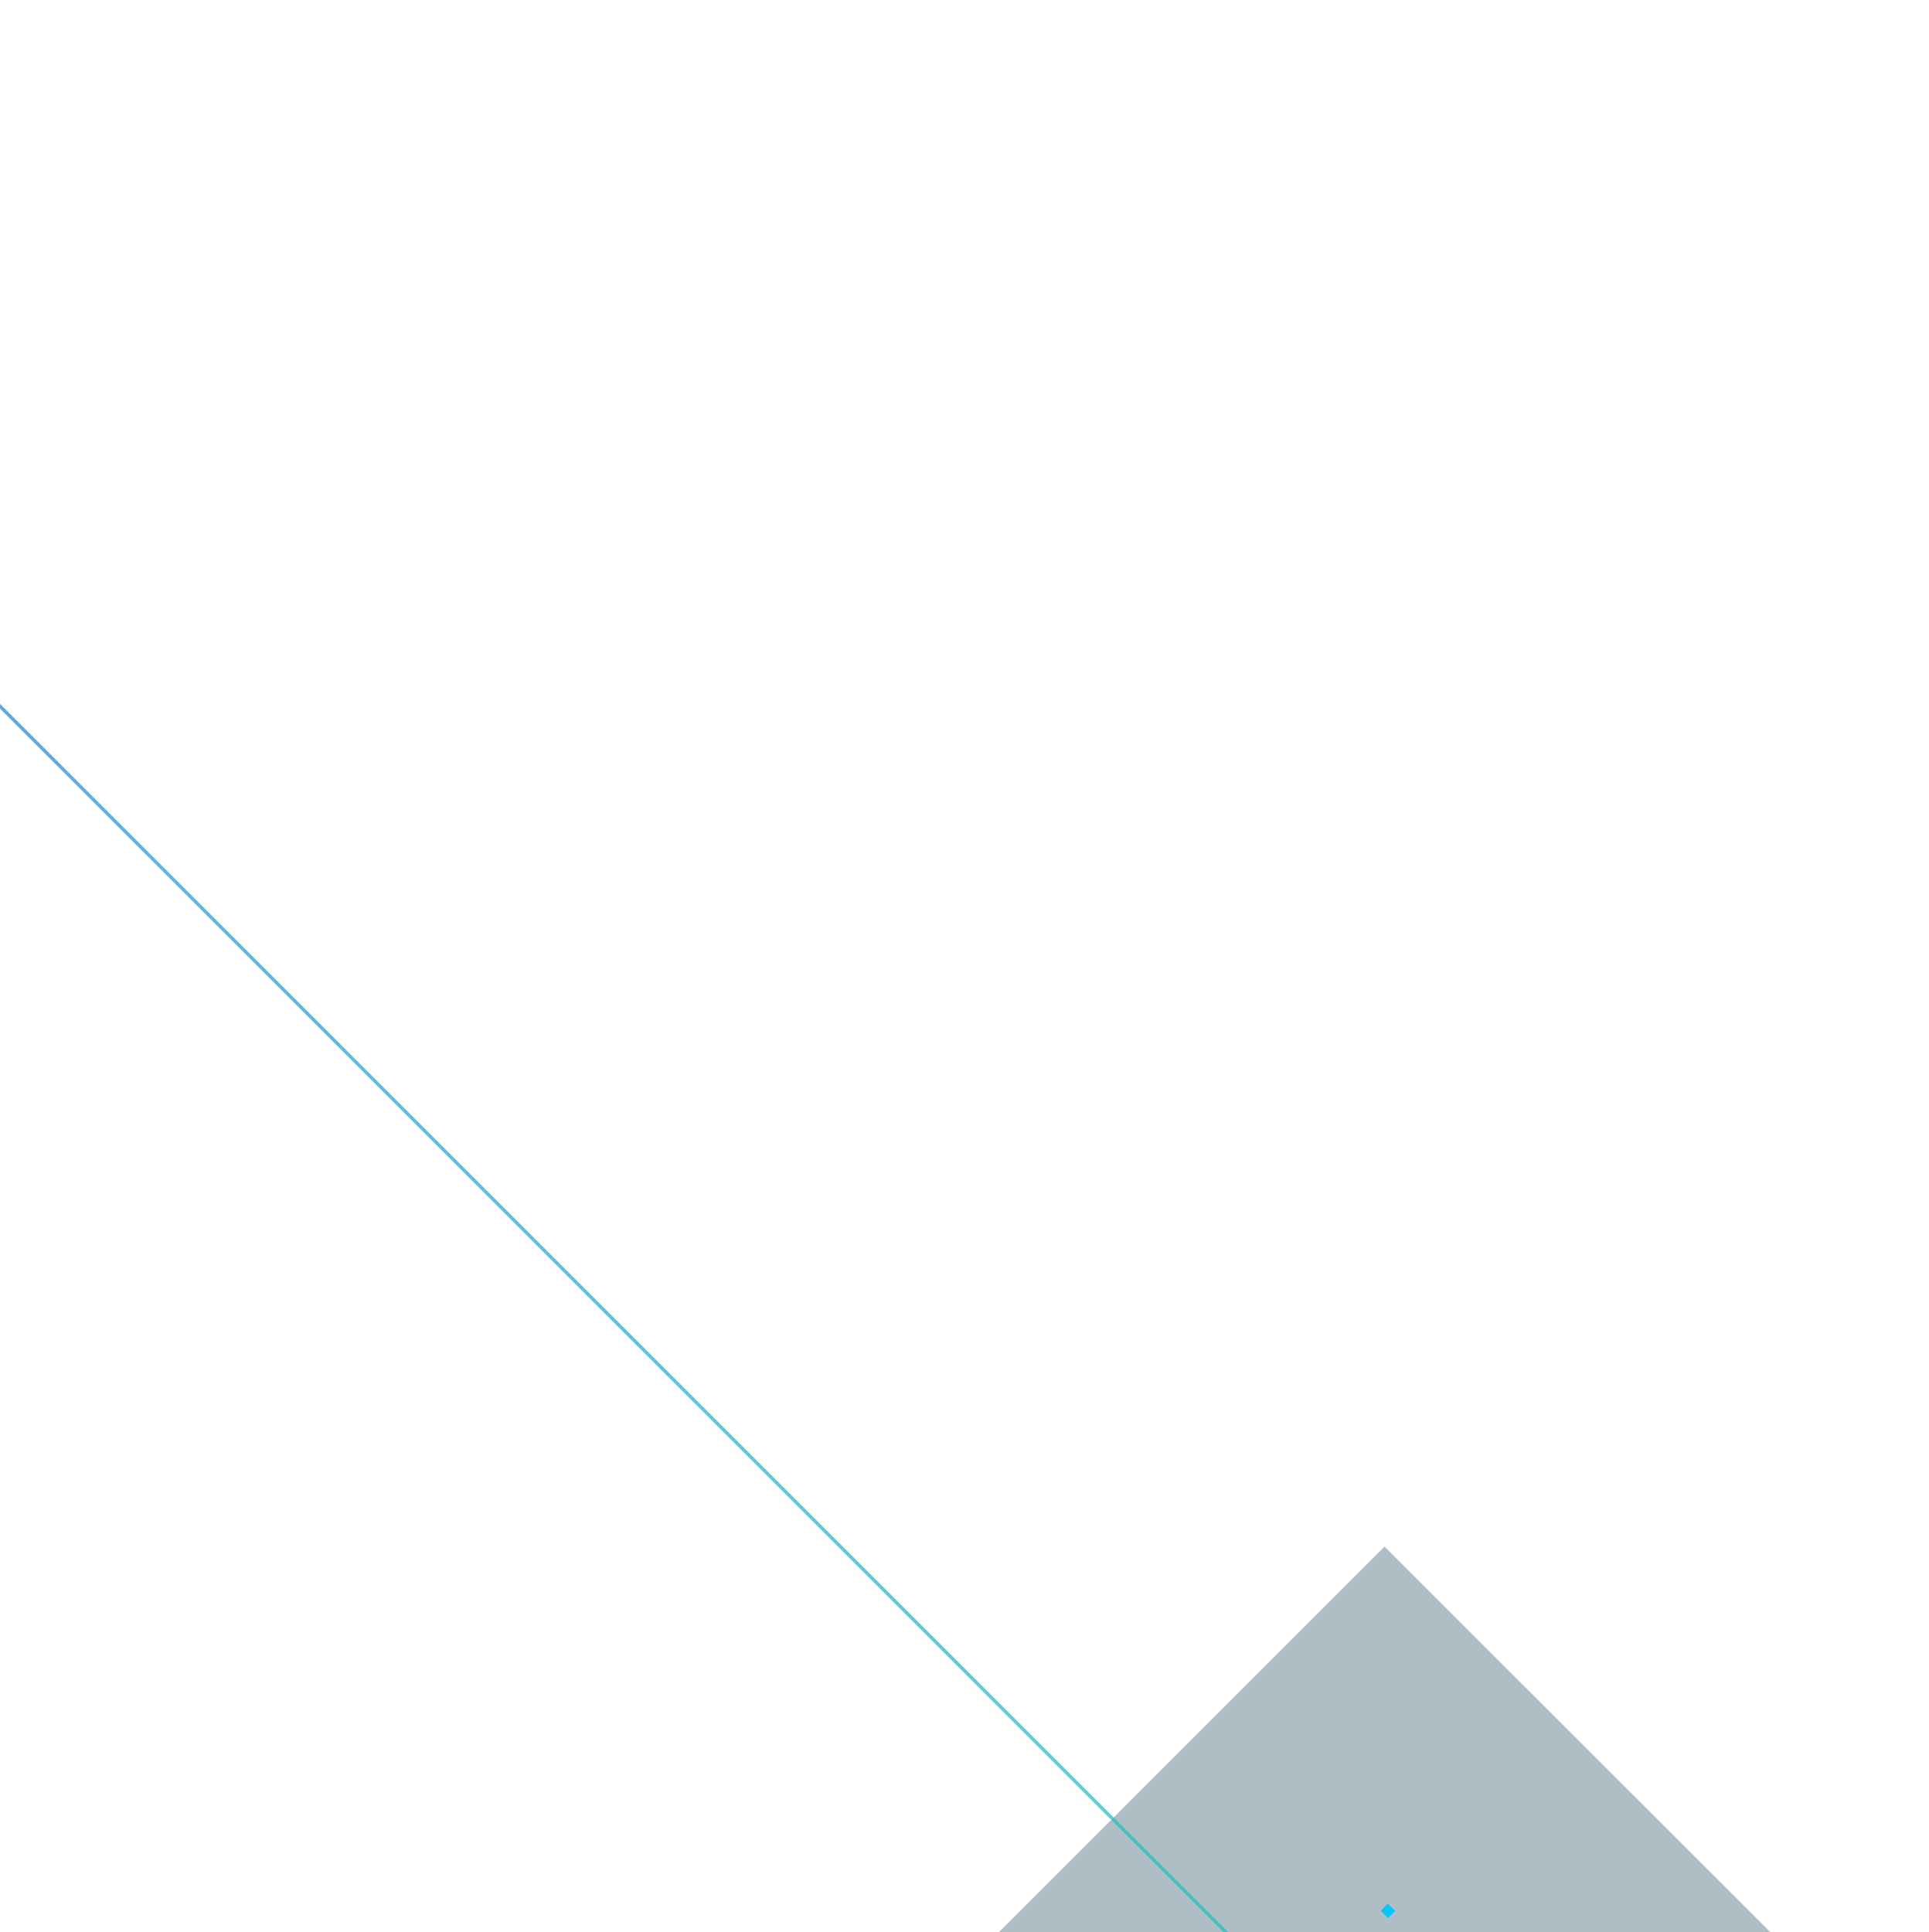
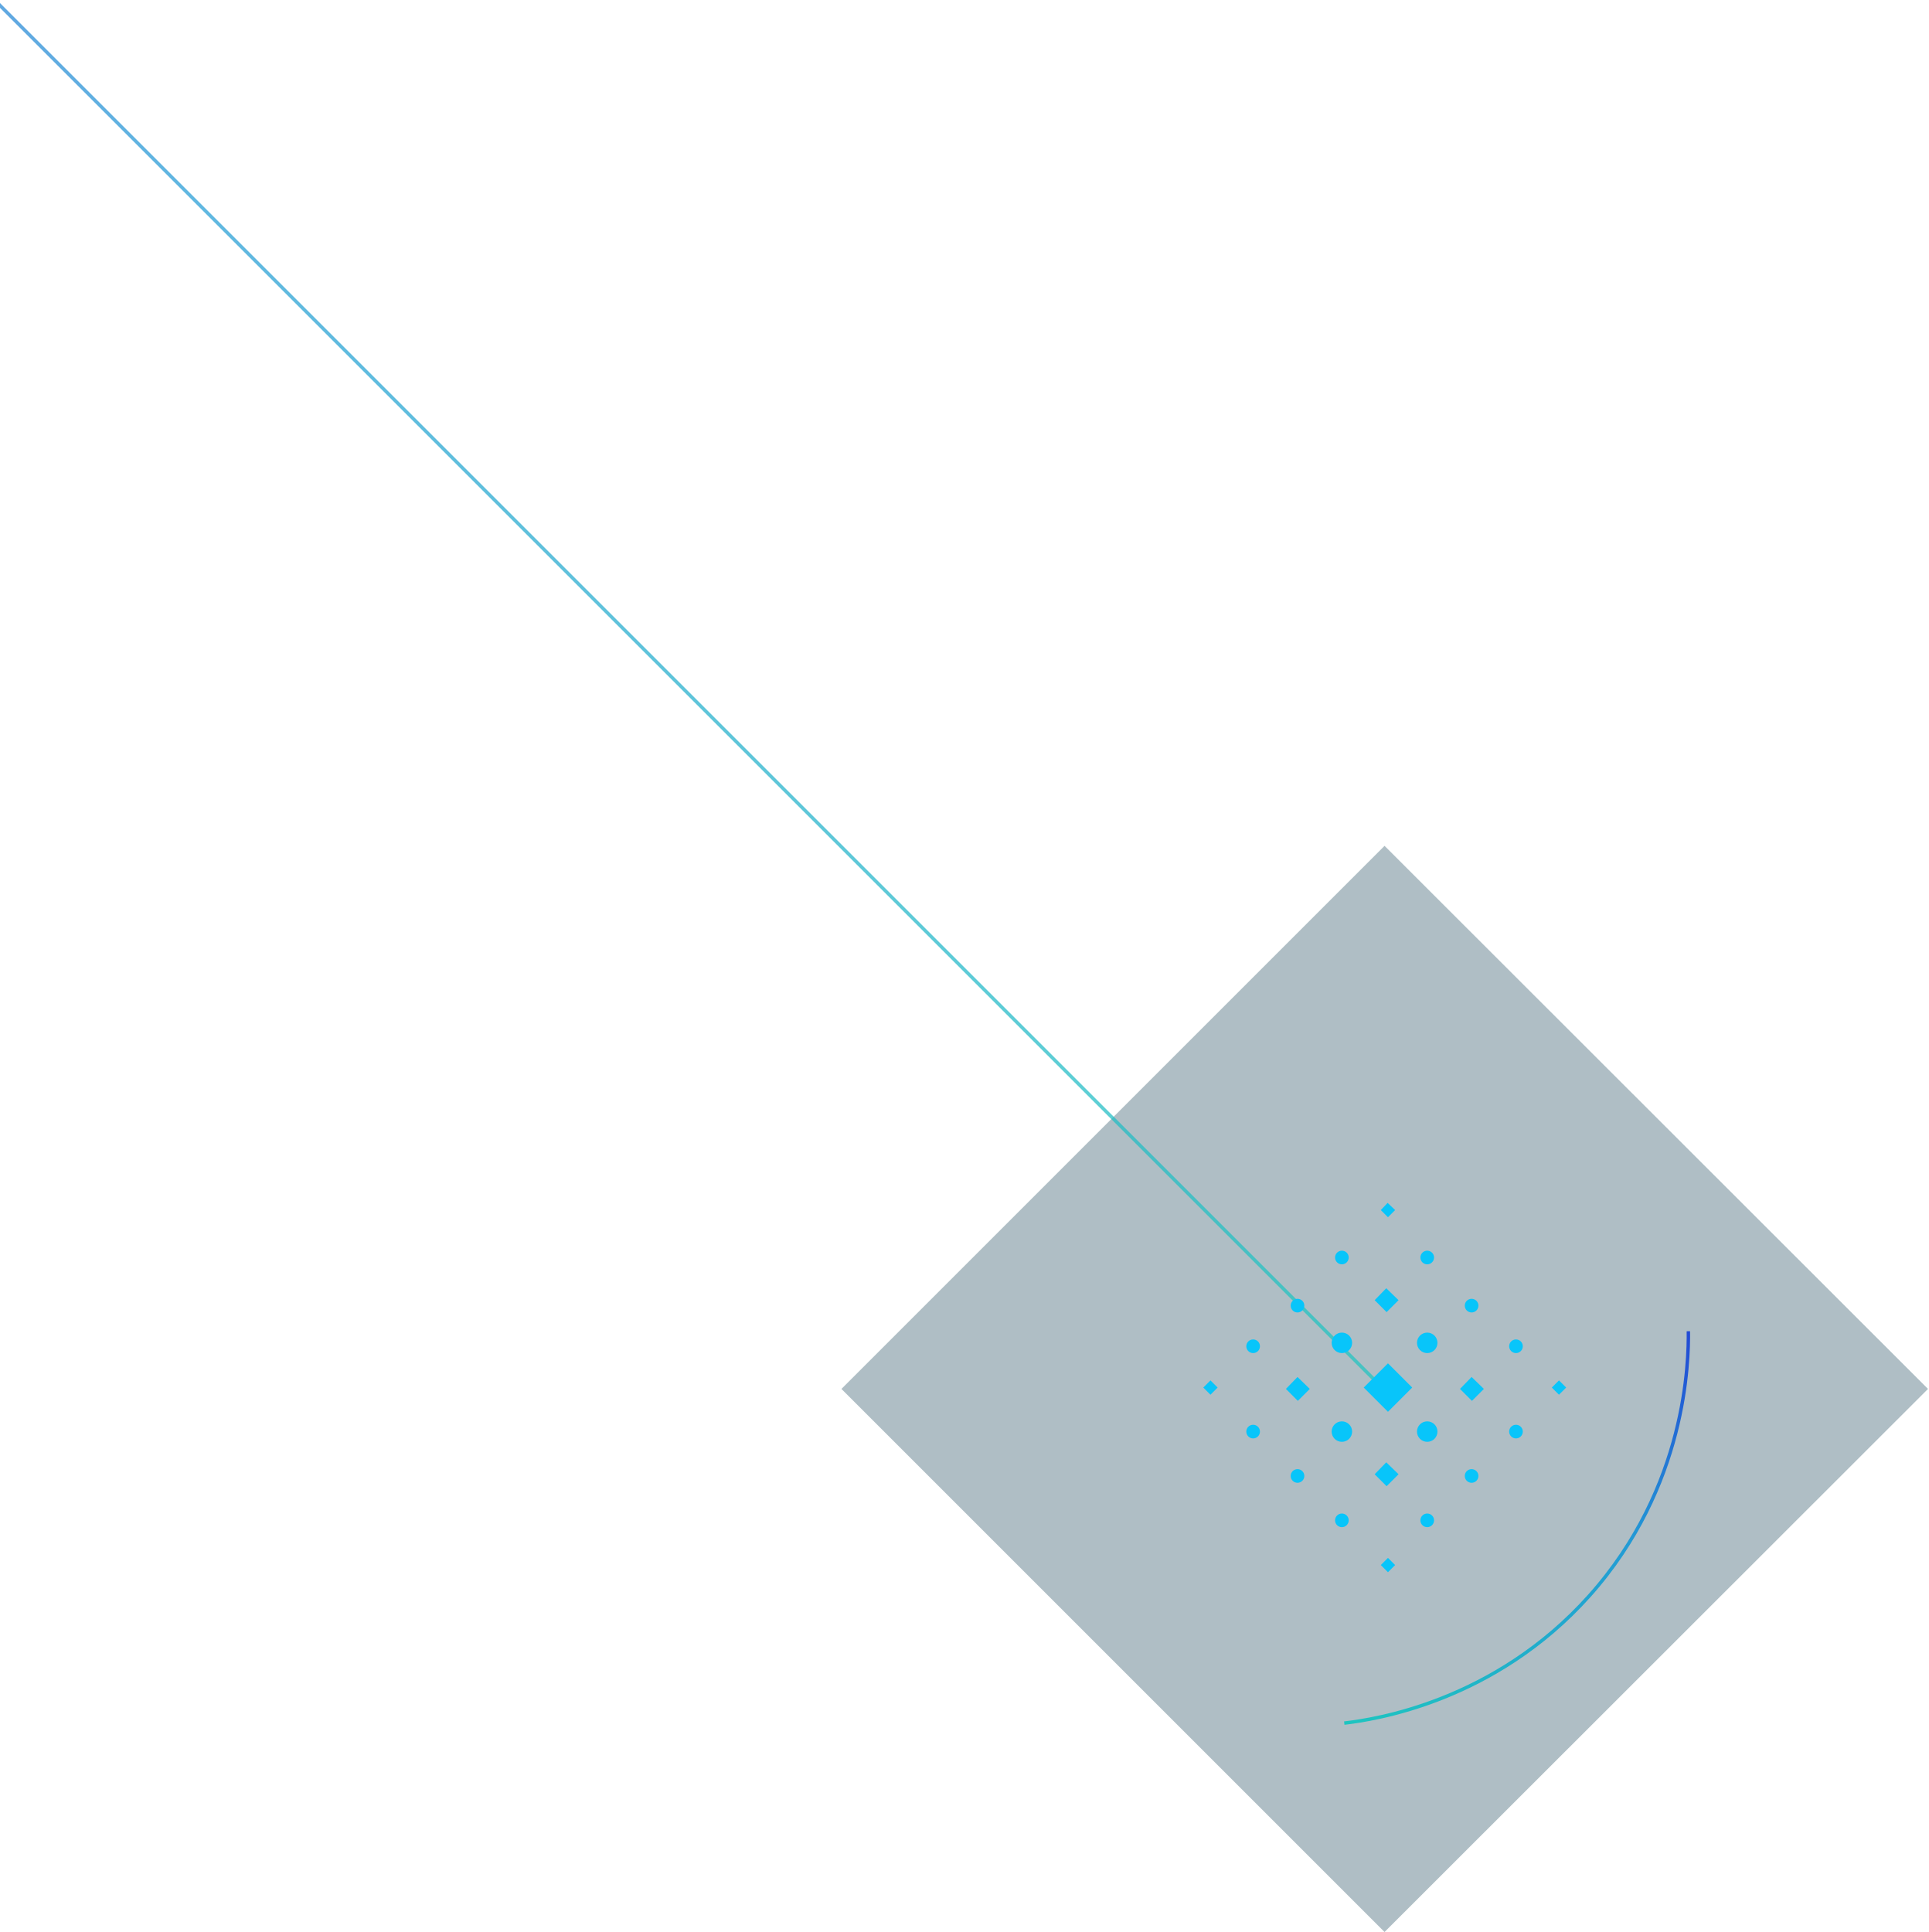
<svg xmlns="http://www.w3.org/2000/svg" version="1.1" id="Layer_1" x="0px" y="0px" viewBox="0 0 565 566" style="enable-background:new 0 0 565 566;" xml:space="preserve">
  <style type="text/css">
	.st0{opacity:0.367;fill-rule:evenodd;clip-rule:evenodd;fill:#234E5F;enable-background:new    ;}
	.st1{opacity:0.721;fill:none;stroke:url(#SVGID_1_);enable-background:new    ;}
	.st2{fill-rule:evenodd;clip-rule:evenodd;fill:#08C5FA;}
- 	.st3{fill:none;stroke:url(#SVGID_00000180353221395787300980000007090692719728389561_);stroke-miterlimit:10;}
+ 	.st3{fill:none;stroke:url(#SVGID_00000153683860686042489650000008491813147704078483_);stroke-miterlimit:10;}
</style>
  <g>
-     <path class="st0" d="M564.8,612.2L405.6,771.3L246.5,612.2l159.1-159.1L564.8,612.2z" />
-     <linearGradient id="SVGID_1_" gradientUnits="userSpaceOnUse" x1="-798.766" y1="-0.394" x2="-799.644" y2="-1.286" gradientTransform="matrix(-612.028 -1.200512e-05 1.200512e-05 -612.028 -489016.75 -187.4518)">
+     <path class="st0" d="M564.8,406.9L405.6,566L246.5,406.9l159.1-159.1L564.8,406.9z" />
+     <linearGradient id="SVGID_1_" gradientUnits="userSpaceOnUse" x1="-1199.42" y1="668.222" x2="-1200.298" y2="669.114" gradientTransform="matrix(-612.028 -1.200512e-05 -1.200512e-05 612.028 -734227.938 -409122.156)">
      <stop offset="0" style="stop-color:#224AD5" />
      <stop offset="0.38" style="stop-color:#229BD5" />
      <stop offset="1" style="stop-color:#1EC5C0" />
    </linearGradient>
-     <path class="st1" d="M-206.4,0.5l612,612" />
+     <path class="st1" d="M-206.4-204.8l612,612" />
    <g transform="translate(351 106)">
-       <path class="st2" d="M83.7,506.2l-3.5,3.5l-3.5-3.5l3.4-3.5L83.7,506.2z M32.7,506.2l-3.5,3.5l-3.5-3.5l3.4-3.5L32.7,506.2z     M58.7,531.2l-3.5,3.5l-3.5-3.5l3.4-3.5L58.7,531.2z M58.7,480.2l-3.5,3.5l-3.5-3.5l3.4-3.5L58.7,480.2z M57.7,453.8l-2.1,2.1    l-2.1-2.1l2-2.1L57.7,453.8z M57.7,557.8l-2.1,2.1l-2.1-2.1l2.1-2.1L57.7,557.8z M5.7,505.8l-2.1,2.1l-2.1-2.1l2.1-2.1L5.7,505.8z     M107.8,505.8l-2.1,2.1l-2.1-2.1l2.1-2.1L107.8,505.8z" />
-       <circle class="st2" cx="67.1" cy="518.7" r="3" />
-       <circle class="st2" cx="42.1" cy="518.7" r="3" />
-       <circle class="st2" cx="67.1" cy="492.7" r="3" />
-       <circle class="st2" cx="42.1" cy="492.7" r="3" />
-       <circle class="st2" cx="42.1" cy="467.7" r="2" />
-       <circle class="st2" cx="42.1" cy="544.7" r="2" />
-       <circle class="st2" cx="67.1" cy="467.7" r="2" />
-       <circle class="st2" cx="67.1" cy="544.7" r="2" />
-       <circle class="st2" cx="80.1" cy="531.7" r="2" />
-       <circle class="st2" cx="80.1" cy="481.8" r="2" />
-       <circle class="st2" cx="29.1" cy="531.7" r="2" />
-       <circle class="st2" cx="29.1" cy="481.8" r="2" />
-       <circle class="st2" cx="16.1" cy="518.7" r="2" />
-       <circle class="st2" cx="93.1" cy="518.7" r="2" />
-       <circle class="st2" cx="16.1" cy="493.7" r="2" />
-       <circle class="st2" cx="93.1" cy="493.7" r="2" />
-       <path class="st2" d="M62.7,505.8l-7.1,7.1l-7.1-7.1l7.1-7.1L62.7,505.8z" />
+       <path class="st2" d="M83.7,300.9l-3.5,3.5l-3.5-3.5l3.4-3.5L83.7,300.9z M32.7,300.9l-3.5,3.5l-3.5-3.5l3.4-3.5L32.7,300.9z     M58.7,325.9l-3.5,3.5l-3.5-3.5l3.4-3.5L58.7,325.9z M58.7,274.9l-3.5,3.5l-3.5-3.5l3.4-3.5L58.7,274.9z M57.7,248.5l-2.1,2.1    l-2.1-2.1l2-2.1L57.7,248.5z M57.7,352.5l-2.1,2.1l-2.1-2.1l2.1-2.1L57.7,352.5z M5.7,300.5l-2.1,2.1l-2.1-2.1l2.1-2.1L5.7,300.5z     M107.8,300.5l-2.1,2.1l-2.1-2.1l2.1-2.1L107.8,300.5z" />
+       <circle class="st2" cx="67.1" cy="313.4" r="3" />
+       <circle class="st2" cx="42.1" cy="313.4" r="3" />
+       <circle class="st2" cx="67.1" cy="287.4" r="3" />
+       <circle class="st2" cx="42.1" cy="287.4" r="3" />
+       <circle class="st2" cx="42.1" cy="262.4" r="2" />
+       <circle class="st2" cx="42.1" cy="339.4" r="2" />
+       <circle class="st2" cx="67.1" cy="262.4" r="2" />
+       <circle class="st2" cx="67.1" cy="339.4" r="2" />
+       <circle class="st2" cx="80.1" cy="326.4" r="2" />
+       <circle class="st2" cx="80.1" cy="276.5" r="2" />
+       <circle class="st2" cx="29.1" cy="326.4" r="2" />
+       <circle class="st2" cx="29.1" cy="276.5" r="2" />
+       <circle class="st2" cx="16.1" cy="313.4" r="2" />
+       <circle class="st2" cx="93.1" cy="313.4" r="2" />
+       <circle class="st2" cx="16.1" cy="288.4" r="2" />
+       <circle class="st2" cx="93.1" cy="288.4" r="2" />
+       <path class="st2" d="M62.7,300.5l-7.1,7.1l-7.1-7.1l7.1-7.1L62.7,300.5z" />
    </g>
  </g>
-   <linearGradient id="SVGID_00000068675918665222461400000007693640148776955801_" gradientUnits="userSpaceOnUse" x1="343.208" y1="750.217" x2="496.656" y2="750.217" gradientTransform="matrix(-0.6598 0.7514 0.7514 0.6598 168.6812 -148.0565)">
+   <linearGradient id="SVGID_00000059989996959583814020000001988845918467721653_" gradientUnits="userSpaceOnUse" x1="-399.86" y1="-313.244" x2="-246.412" y2="-313.244" gradientTransform="matrix(-0.6598 0.7514 -0.7514 -0.6598 6.6964 493.2499)">
    <stop offset="0" style="stop-color:#224AD5" />
    <stop offset="0.38" style="stop-color:#229BD5" />
    <stop offset="1" style="stop-color:#1EC5C0" />
  </linearGradient>
-   <path style="fill:none;stroke:url(#SVGID_00000068675918665222461400000007693640148776955801_);stroke-miterlimit:10;" d="  M494.6,595.3c0.1,8.5-0.4,45.5-29,77.5c-27.8,31.1-63.1,36.3-71.8,37.3" />
+   <path style="fill:none;stroke:url(#SVGID_00000059989996959583814020000001988845918467721653_);stroke-miterlimit:10;" d="  M494.6,390c0.1,8.5-0.4,45.5-29,77.5c-27.8,31.1-63.1,36.3-71.8,37.3" />
</svg>
